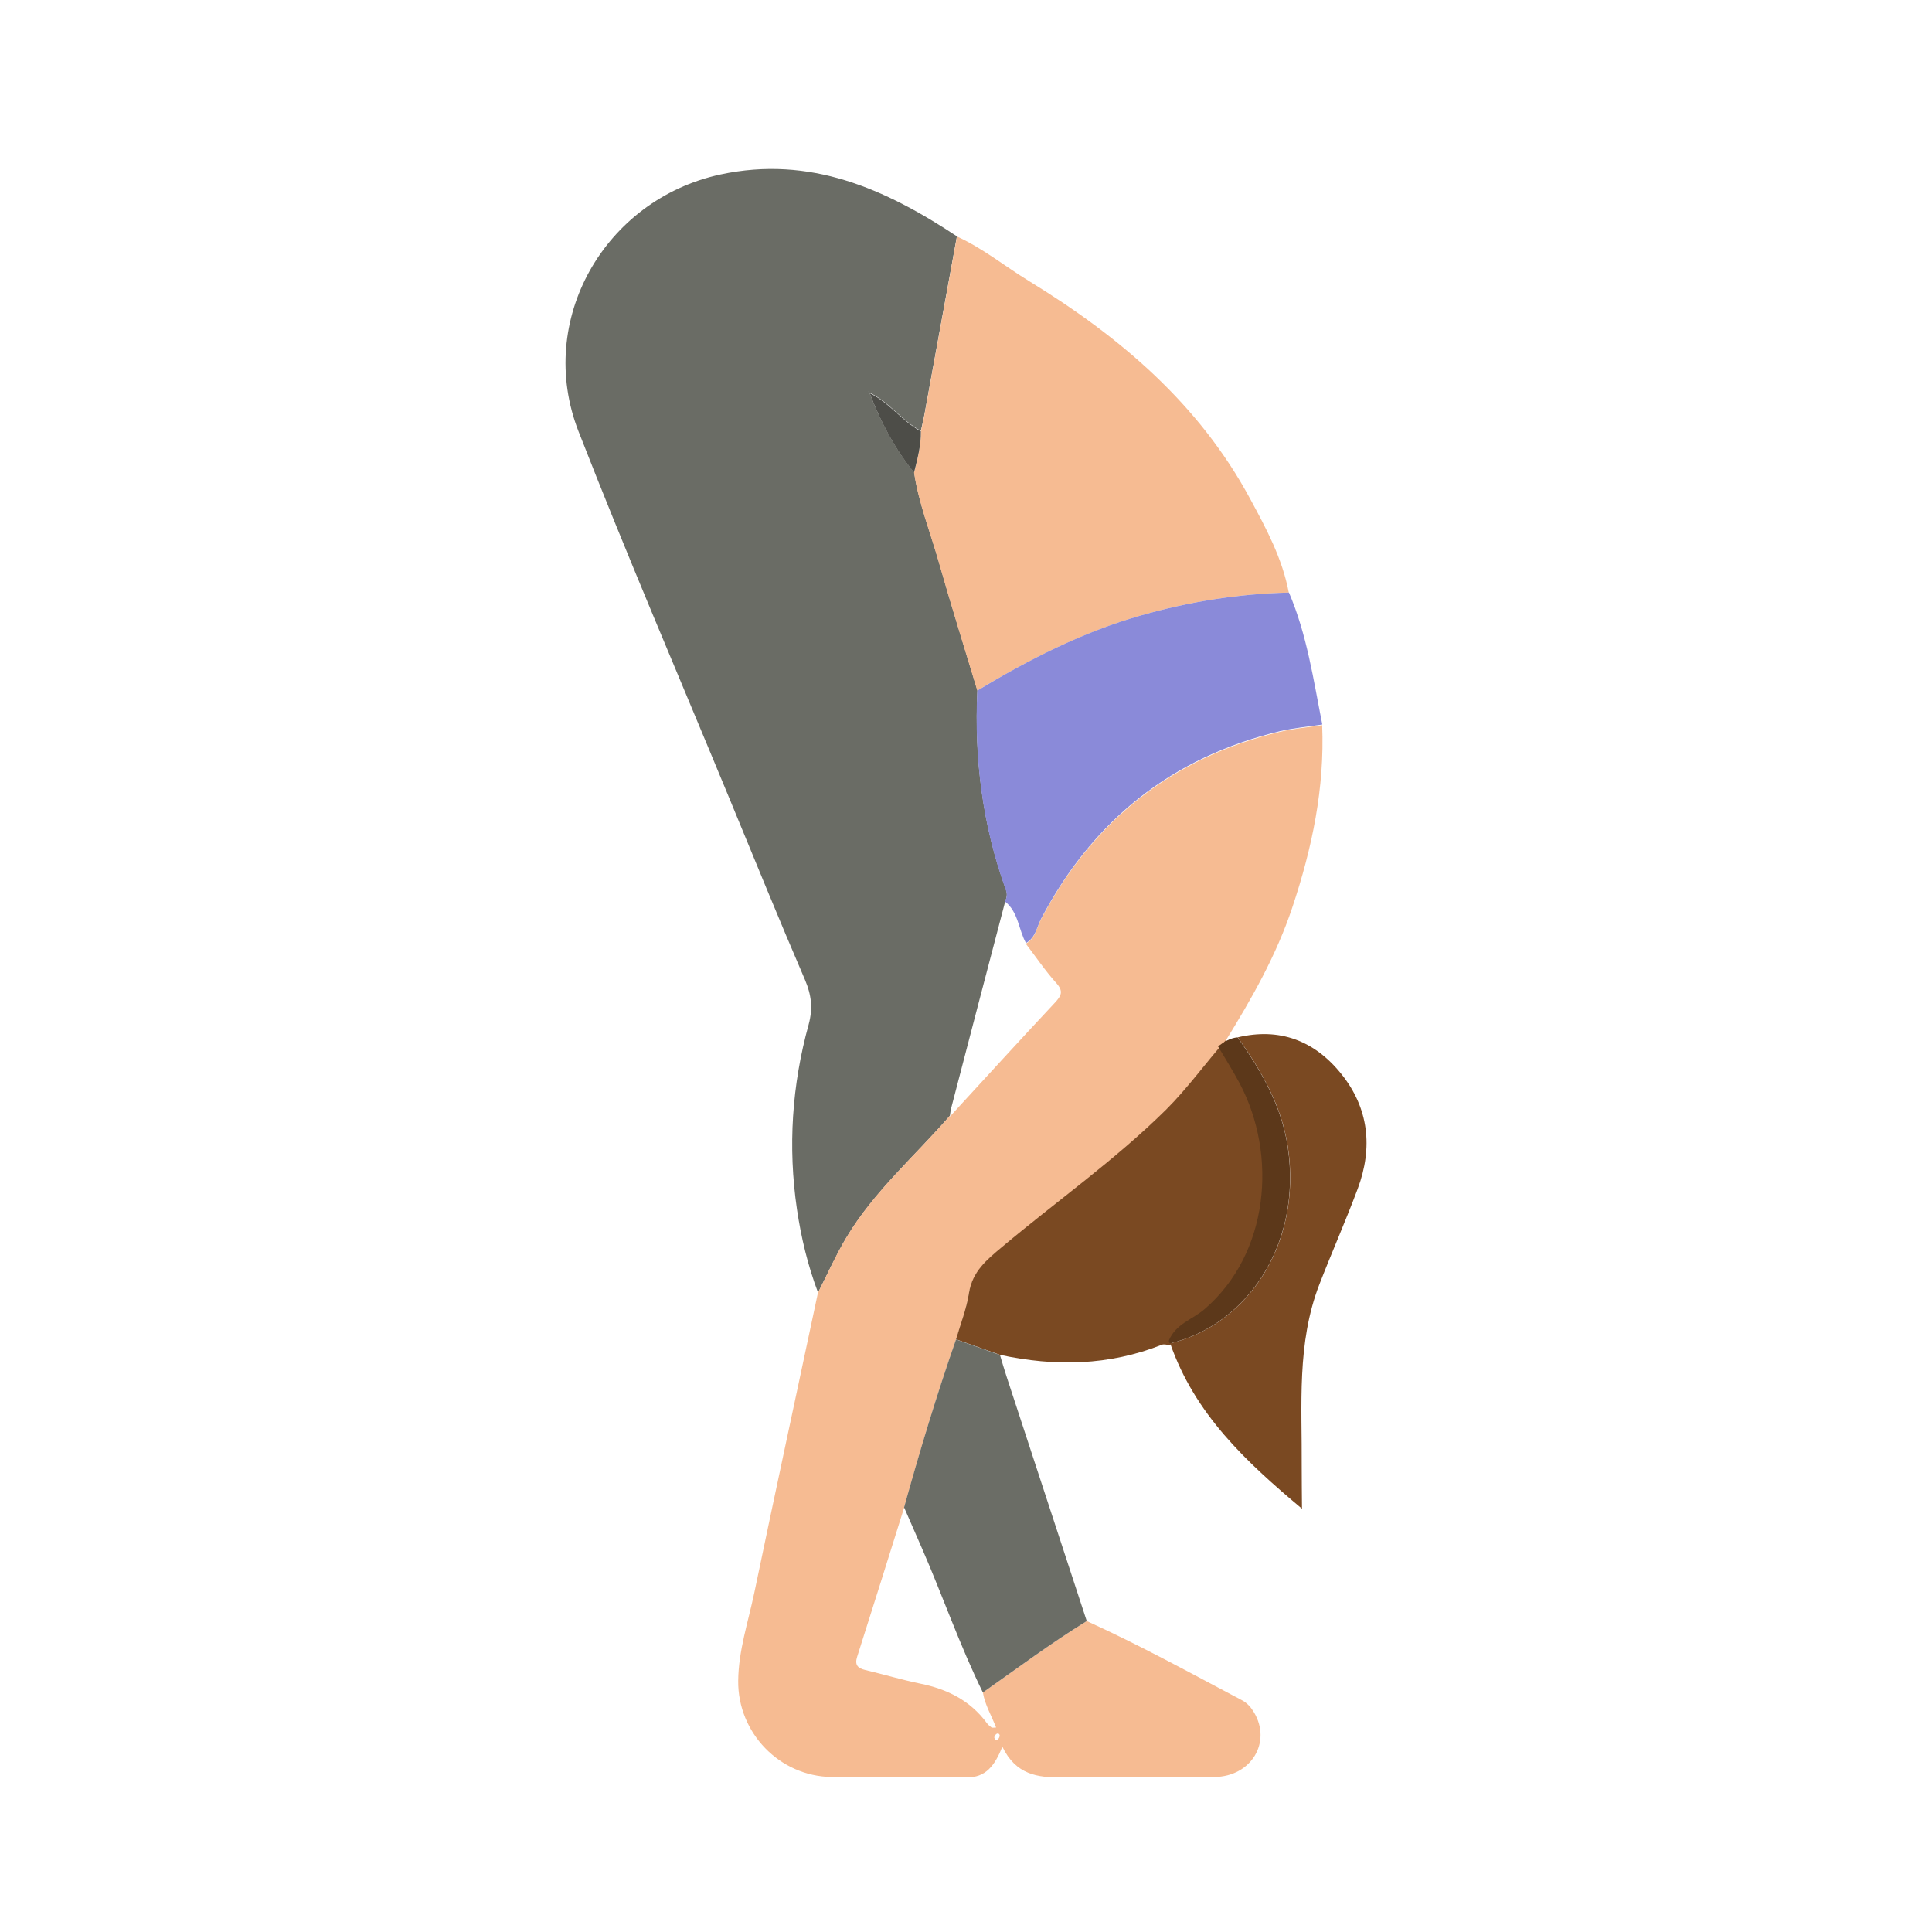
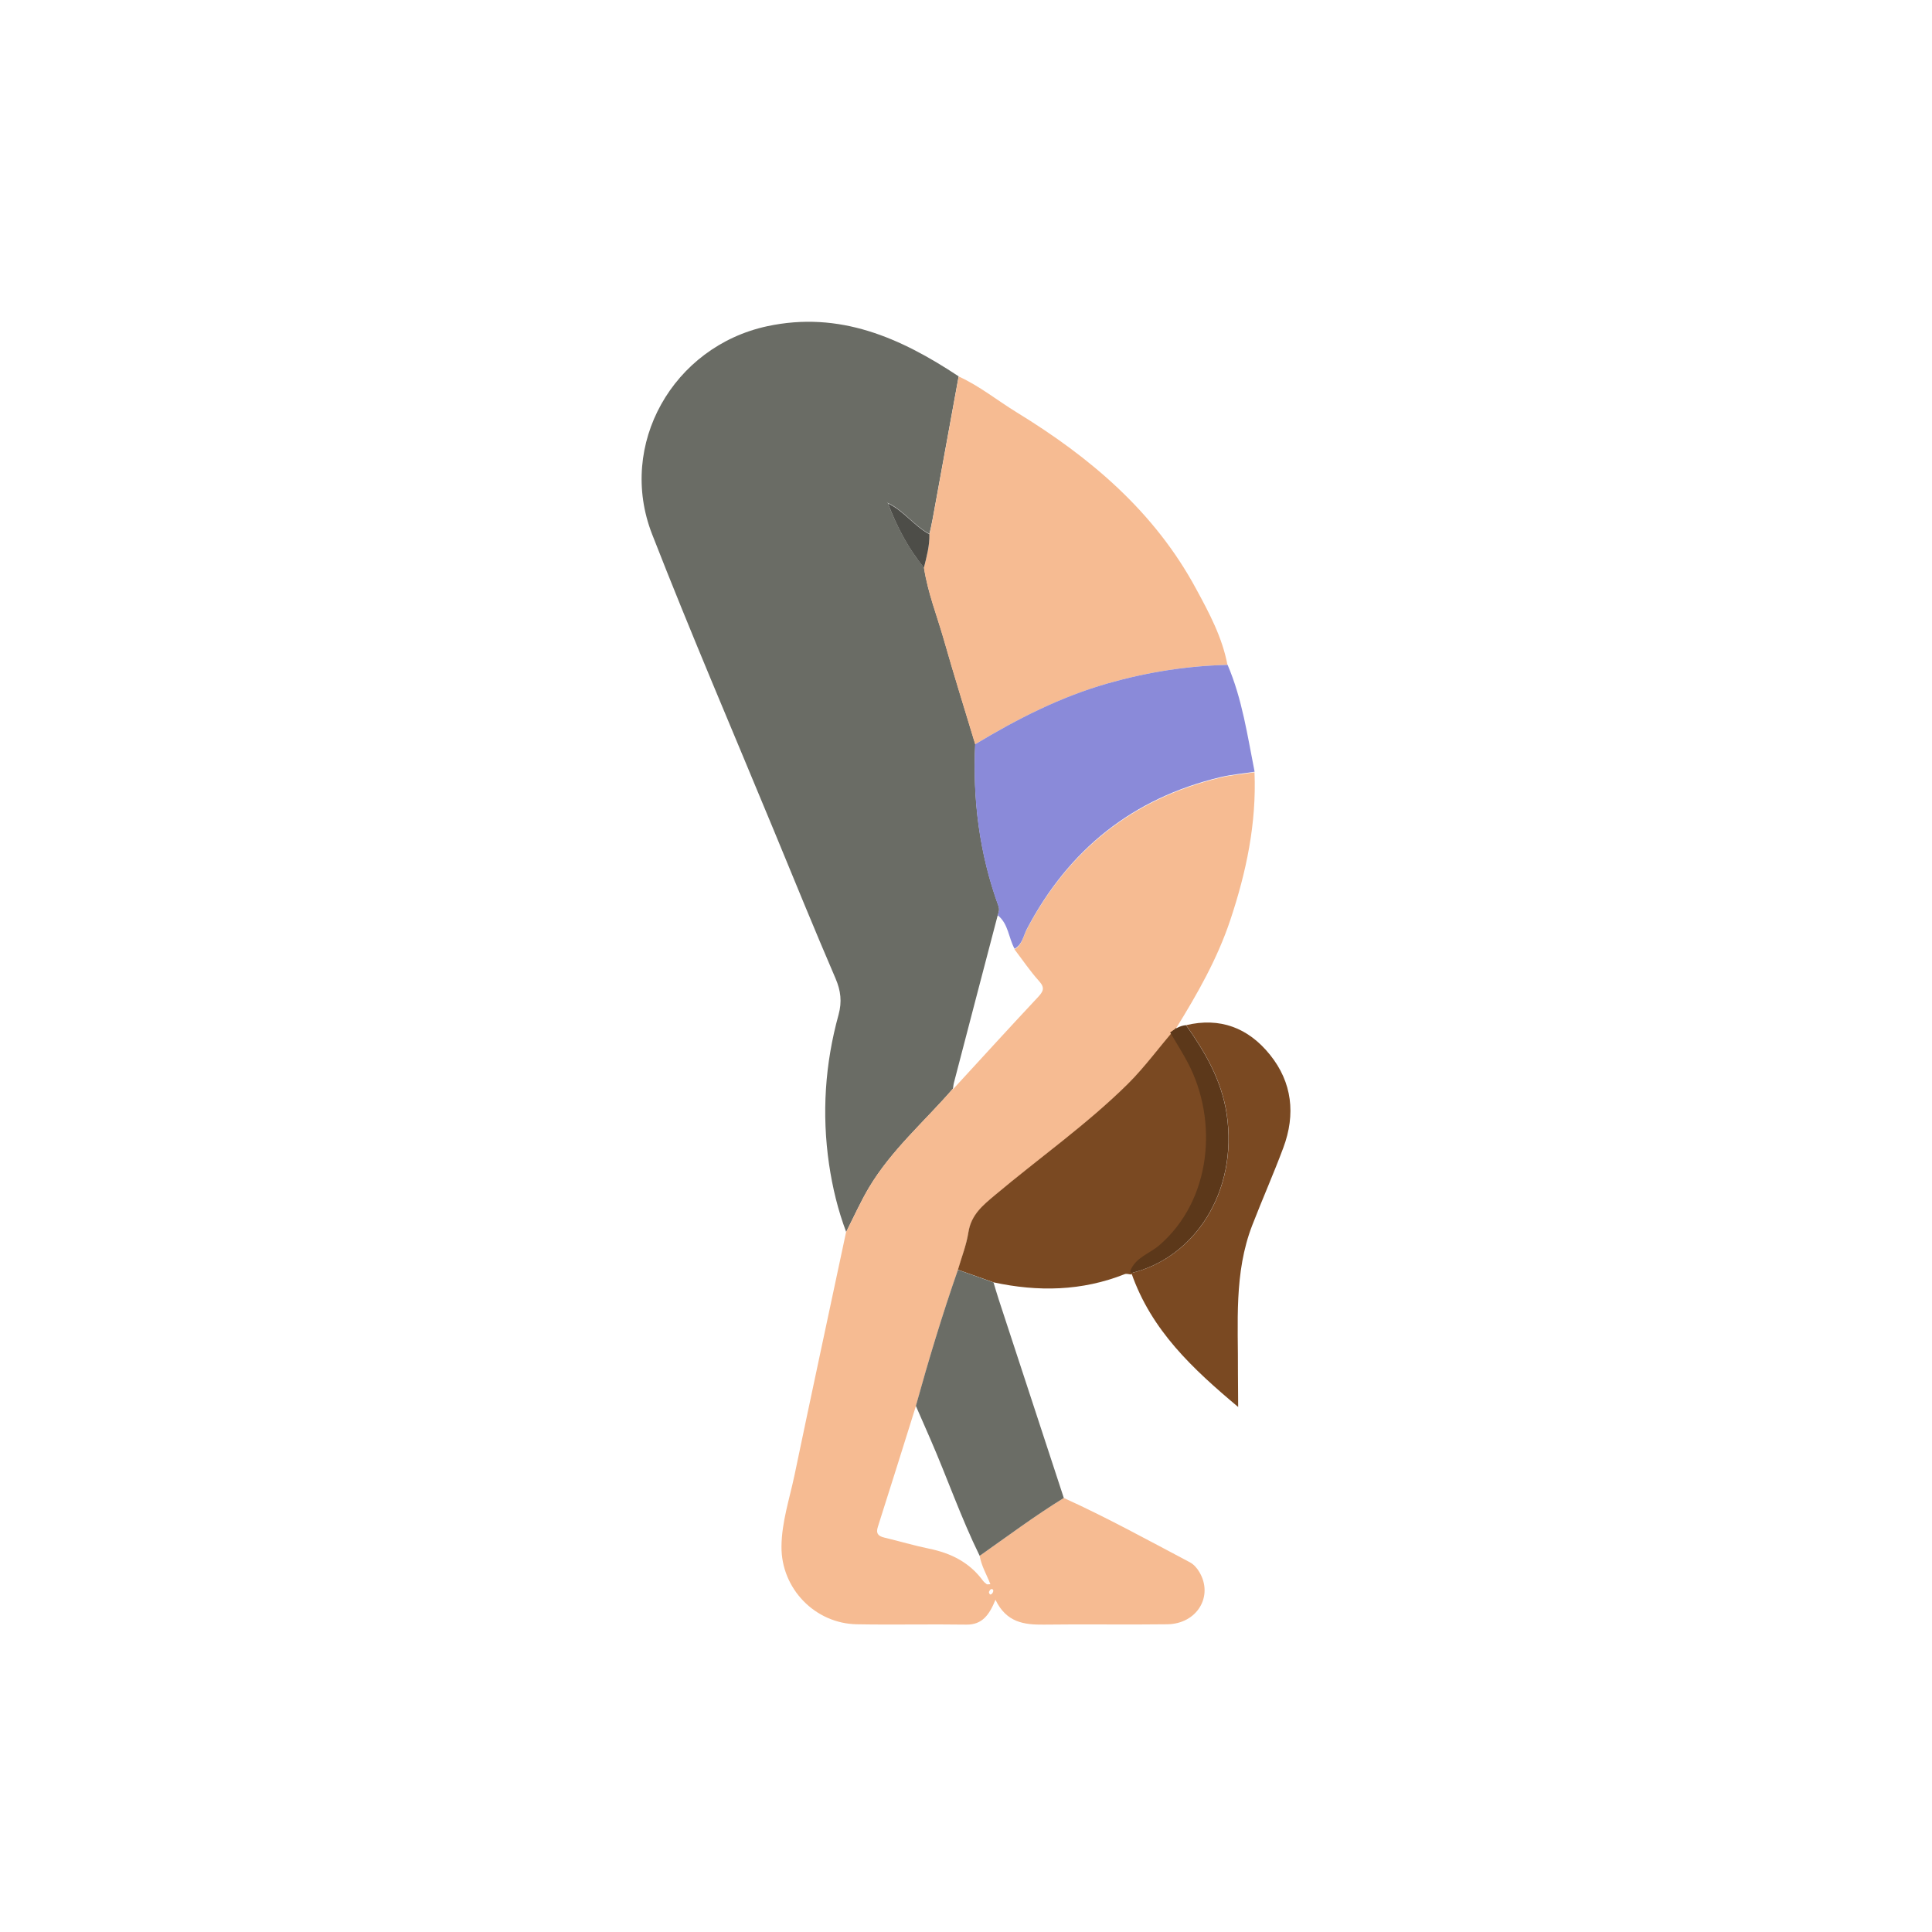
<svg xmlns="http://www.w3.org/2000/svg" width="500" height="500" viewBox="0 0 500 500" fill="none">
-   <path d="M227.734 449.552C227.875 450.116 227.981 450.61 228.546 450.258C228.828 450.081 229.11 449.622 229.146 449.27C229.181 448.811 228.828 448.458 228.369 448.705C228.087 448.846 227.946 449.305 227.77 449.552H227.734Z" fill="#F5BB92" />
-   <path d="M247.666 61.173C229.075 48.861 209.636 40.182 186.458 45.156C156.401 51.648 138.55 82.975 149.698 111.585C162.081 143.336 175.557 174.663 188.575 206.167C195.102 221.971 201.558 237.847 208.331 253.581C209.989 257.461 210.412 260.954 209.284 265.117C204.944 280.816 203.886 296.797 206.25 312.954C207.343 320.327 209.072 327.56 211.718 334.545C214.117 329.782 216.304 324.914 219.02 320.327C226.182 308.333 236.801 299.196 245.832 288.753C245.938 288.012 246.008 287.307 246.22 286.566C250.841 268.786 255.498 251.041 260.155 233.26C260.508 232.308 260.79 231.532 260.367 230.332C254.299 213.61 252.111 196.359 252.958 178.65C249.607 167.572 246.149 156.53 242.974 145.382C240.787 137.691 237.788 130.212 236.589 122.24C231.474 116.101 227.911 109.081 225.018 101.672C224.912 101.531 224.771 101.425 224.665 101.284C224.806 101.39 224.947 101.531 225.053 101.637C230.133 104.036 233.414 108.904 238.318 111.515C238.67 109.927 239.058 108.34 239.341 106.717C242.128 91.512 244.879 76.272 247.666 61.067V61.173Z" fill="#6A6C65" />
-   <path d="M245.797 288.789C236.73 299.231 226.147 308.333 218.985 320.363C216.269 324.914 214.117 329.818 211.682 334.58C206.179 360.474 200.605 386.333 195.207 412.228C193.62 419.777 191.115 427.221 191.045 434.982C190.903 448.459 201.734 459.677 215.175 459.889C226.817 460.1 238.459 459.818 250.101 459.995C255.181 460.065 257.438 456.89 259.414 452.057C262.907 459.324 268.551 460.065 274.866 459.995C287.99 459.818 301.148 460.065 314.272 459.889C323.832 459.783 329.159 450.893 324.538 443.167C323.762 441.862 322.774 440.733 321.433 440.027C308.133 433.007 294.939 425.739 281.251 419.53C271.973 425.21 263.295 431.772 254.369 438.016C254.898 441.191 256.592 444.014 257.791 447.083C257.156 447.083 256.803 447.189 256.627 447.083C256.168 446.73 255.675 446.342 255.357 445.883C251.053 440.062 245.126 437.134 238.176 435.723C233.379 434.735 228.687 433.324 223.924 432.195C221.984 431.737 221.137 430.89 221.843 428.738C225.935 415.897 229.957 403.055 233.978 390.214C238.035 375.574 242.375 361.074 247.419 346.751C248.584 342.765 250.136 338.814 250.771 334.757C251.653 329.183 255.357 326.184 259.308 322.868C273.455 311.014 288.589 300.36 301.748 287.342C307.393 281.768 311.943 275.348 317.129 269.456C323.938 258.45 330.324 247.231 334.451 234.848C339.566 219.537 342.847 203.944 342.177 187.681C338.508 188.246 334.769 188.528 331.205 189.41C303.23 196.148 282.768 212.517 269.398 237.953C268.269 240.105 267.951 242.892 265.482 244.232C268.093 247.654 270.491 251.217 273.349 254.392C275.289 256.544 274.69 257.673 272.996 259.508C263.859 269.245 254.863 279.158 245.832 288.965L245.797 288.789ZM257.333 449.552C257.474 449.305 257.615 448.847 257.932 448.706C258.391 448.459 258.779 448.847 258.708 449.27C258.673 449.623 258.426 450.046 258.109 450.258C257.58 450.611 257.438 450.081 257.297 449.552H257.333Z" fill="#F6BB92" />
-   <path d="M236.554 122.31C237.753 130.283 240.752 137.762 242.939 145.453C246.114 156.601 249.571 167.643 252.923 178.72C266.328 170.641 280.228 163.586 295.363 159.247C307.851 155.683 320.551 153.673 333.534 153.355C331.876 144.571 327.748 136.845 323.55 129.119C310.25 104.424 289.718 87.067 266.258 72.709C260.049 68.899 254.334 64.242 247.666 61.208C244.879 76.413 242.127 91.653 239.341 106.858C239.058 108.481 238.67 110.069 238.317 111.656C238.388 115.325 237.435 118.853 236.554 122.345V122.31Z" fill="#F6BB92" />
-   <path d="M333.533 153.355C320.551 153.673 307.851 155.683 295.362 159.247C280.228 163.551 266.328 170.641 252.922 178.72C252.076 196.43 254.263 213.716 260.331 230.403C260.754 231.602 260.472 232.379 260.119 233.331C263.576 236.083 263.576 240.563 265.517 244.056C267.986 242.715 268.304 239.963 269.433 237.776C282.803 212.34 303.229 195.971 331.24 189.233C334.839 188.387 338.543 188.069 342.212 187.505C339.919 175.969 338.261 164.256 333.569 153.32L333.533 153.355Z" fill="#8A8AD9" />
-   <path d="M317.13 269.315C311.908 275.207 307.358 281.628 301.748 287.202C288.589 300.219 273.42 310.873 259.308 322.727C255.357 326.043 251.653 329.042 250.771 334.616C250.136 338.708 248.584 342.624 247.42 346.61C251.194 347.951 255.004 349.291 258.779 350.632C272.996 353.701 287.002 353.454 300.69 348.021C301.29 347.774 302.136 348.092 302.842 348.127C304.218 345.517 307.111 345.093 309.368 343.823C315.965 340.154 320.305 334.122 325.526 329.042C326.373 324.103 329.265 319.834 330.077 314.824C331.558 305.934 330.818 297.362 327.043 289.212C323.903 282.51 320.481 275.948 317.165 269.315H317.13Z" fill="#7A4922" />
-   <path d="M258.779 350.667C255.004 349.327 251.194 347.986 247.42 346.646C242.41 360.969 238.035 375.503 233.978 390.108C235.531 393.636 237.048 397.164 238.6 400.692C243.998 413.075 248.407 425.881 254.369 438.016C263.26 431.772 271.973 425.246 281.251 419.531C274.337 398.399 267.387 377.302 260.473 356.171C259.873 354.336 259.344 352.502 258.779 350.632V350.667Z" fill="#6B6D66" />
-   <path d="M236.554 122.31C237.436 118.782 238.388 115.29 238.318 111.621C233.414 108.975 230.133 104.142 225.053 101.743C227.91 109.186 231.509 116.172 236.624 122.345L236.554 122.31Z" fill="#4D4D48" />
-   <path d="M225.053 101.743C224.912 101.637 224.771 101.496 224.665 101.39C224.771 101.531 224.912 101.637 225.017 101.778L225.053 101.743Z" fill="#4D4D48" />
-   <path d="M320.305 268.468C331.1 265.893 340.166 269.244 347.151 277.958C354.207 286.742 355.371 296.938 351.385 307.627C348.28 315.953 344.682 324.067 341.472 332.357C335.545 347.633 336.991 363.684 336.885 379.56C336.885 382.911 336.921 386.263 336.956 390.461C322.421 378.254 309.227 366.013 302.842 347.668C322.986 342.835 336.991 321.739 333.322 296.938C331.7 286.072 326.408 277.076 320.34 268.468H320.305Z" fill="#7A4922" />
-   <path d="M320.305 268.468C326.373 277.076 331.664 286.072 333.287 296.938C336.956 321.739 322.951 342.835 302.807 347.668C302.56 347.456 302.454 347.21 302.525 346.857C304.324 342.588 308.663 341.459 311.732 338.813C328.454 324.42 330.677 298.949 320.799 280.322C319.07 277.076 317.094 273.972 315.225 270.797C316.777 269.632 318.365 268.609 320.305 268.468Z" fill="#5C381A" />
+   <path d="M231.966 411.991C232.08 412.449 232.166 412.849 232.623 412.563C232.852 412.42 233.08 412.049 233.109 411.763C233.137 411.391 232.852 411.106 232.48 411.306C232.252 411.42 232.137 411.791 231.994 411.991H231.966Z" fill="#F5BB92" />
+   <path d="M248.111 97.404C233.052 87.431 217.307 80.401 198.533 84.431C174.186 89.689 159.727 115.064 168.757 138.238C178.787 163.956 189.703 189.331 200.247 214.849C205.534 227.651 210.763 240.51 216.249 253.254C217.592 256.398 217.935 259.227 217.021 262.599C213.506 275.315 212.649 288.259 214.563 301.347C215.449 307.319 216.849 313.177 218.993 318.835C220.936 314.977 222.707 311.034 224.908 307.319C230.709 297.604 239.31 290.203 246.625 281.744C246.711 281.144 246.768 280.573 246.939 279.973C250.683 265.571 254.455 251.197 258.227 236.795C258.512 236.023 258.741 235.395 258.398 234.423C253.483 220.878 251.712 206.905 252.397 192.56C249.683 183.588 246.882 174.643 244.31 165.614C242.539 159.384 240.11 153.326 239.138 146.868C234.995 141.896 232.109 136.209 229.766 130.209C229.68 130.094 229.566 130.009 229.48 129.894C229.594 129.98 229.708 130.094 229.794 130.18C233.909 132.123 236.567 136.067 240.539 138.181C240.824 136.895 241.139 135.609 241.367 134.295C243.625 121.979 245.854 109.634 248.111 97.318V97.404Z" fill="#6A6C65" />
+   <path d="M246.597 281.773C239.253 290.232 230.68 297.604 224.879 307.348C222.679 311.034 220.936 315.006 218.964 318.864C214.506 339.839 209.991 360.784 205.619 381.759C204.333 387.874 202.305 393.903 202.247 400.19C202.133 411.106 210.906 420.193 221.793 420.364C231.223 420.536 240.653 420.307 250.083 420.45C254.198 420.507 256.026 417.935 257.627 414.02C260.456 419.907 265.028 420.507 270.143 420.45C280.773 420.307 291.431 420.507 302.062 420.364C309.805 420.278 314.12 413.077 310.377 406.819C309.748 405.762 308.948 404.848 307.862 404.276C297.089 398.59 286.402 392.703 275.315 387.674C267.8 392.275 260.77 397.59 253.54 402.647C253.969 405.219 255.341 407.505 256.312 409.991C255.798 409.991 255.512 410.077 255.369 409.991C254.998 409.706 254.598 409.391 254.34 409.02C250.854 404.305 246.054 401.933 240.424 400.79C236.538 399.99 232.737 398.847 228.88 397.932C227.308 397.561 226.622 396.875 227.194 395.132C230.509 384.731 233.766 374.329 237.024 363.928C240.31 352.069 243.825 340.324 247.911 328.723C248.854 325.494 250.111 322.293 250.626 319.007C251.34 314.492 254.34 312.063 257.541 309.377C269 299.776 281.259 291.146 291.917 280.602C296.489 276.087 300.176 270.886 304.376 266.114C309.891 257.198 315.063 248.111 318.407 238.081C322.55 225.68 325.208 213.049 324.665 199.876C321.693 200.333 318.664 200.562 315.778 201.276C293.117 206.734 276.544 219.993 265.714 240.596C264.799 242.339 264.542 244.597 262.542 245.682C264.656 248.454 266.599 251.34 268.914 253.912C270.486 255.655 270 256.57 268.628 258.056C261.227 265.942 253.94 273.972 246.625 281.916L246.597 281.773ZM255.941 411.992C256.055 411.792 256.169 411.42 256.427 411.306C256.798 411.106 257.112 411.42 257.055 411.763C257.027 412.049 256.827 412.392 256.569 412.563C256.141 412.849 256.026 412.42 255.912 411.992H255.941Z" fill="#F6BB92" />
+   <path d="M239.109 146.925C240.081 153.383 242.51 159.441 244.281 165.671C246.853 174.701 249.653 183.645 252.368 192.617C263.227 186.074 274.486 180.359 286.744 176.844C296.86 173.958 307.147 172.329 317.663 172.072C316.32 164.956 312.977 158.698 309.576 152.44C298.803 132.438 282.172 118.378 263.17 106.748C258.14 103.662 253.511 99.89 248.11 97.433C245.853 109.749 243.624 122.093 241.367 134.409C241.138 135.724 240.824 137.01 240.538 138.296C240.595 141.267 239.824 144.125 239.109 146.954V146.925Z" fill="#F6BB92" />
+   <path d="M317.663 172.072C307.148 172.329 296.86 173.958 286.745 176.844C274.486 180.33 263.227 186.074 252.368 192.618C251.683 206.963 253.454 220.965 258.369 234.481C258.712 235.452 258.484 236.081 258.198 236.853C260.998 239.081 260.998 242.711 262.57 245.54C264.57 244.454 264.827 242.225 265.742 240.453C276.572 219.85 293.117 206.591 315.806 201.133C318.721 200.447 321.721 200.19 324.693 199.733C322.835 190.389 321.492 180.902 317.692 172.043L317.663 172.072Z" fill="#8A8AD9" />
+   <path d="M304.376 266C300.147 270.772 296.461 275.972 291.917 280.487C281.258 291.032 268.971 299.661 257.541 309.263C254.34 311.949 251.34 314.378 250.626 318.893C250.111 322.207 248.854 325.379 247.911 328.608C250.968 329.694 254.055 330.78 257.112 331.866C268.628 334.352 279.973 334.152 291.06 329.751C291.546 329.551 292.231 329.809 292.803 329.837C293.917 327.722 296.261 327.38 298.089 326.351C303.433 323.379 306.948 318.493 311.177 314.378C311.863 310.377 314.206 306.92 314.863 302.862C316.063 295.661 315.463 288.717 312.406 282.116C309.862 276.687 307.091 271.372 304.405 266H304.376Z" fill="#7A4922" />
+   <path d="M257.112 331.895C254.055 330.809 250.969 329.723 247.911 328.637C243.853 340.239 240.31 352.012 237.024 363.842C238.281 366.7 239.51 369.557 240.767 372.415C245.139 382.445 248.711 392.818 253.54 402.648C260.741 397.59 267.8 392.303 275.315 387.674C269.714 370.557 264.085 353.469 258.484 336.353C257.998 334.867 257.57 333.381 257.112 331.866V331.895Z" fill="#6B6D66" />
+   <path d="M239.11 146.925C239.824 144.068 240.596 141.239 240.539 138.267C236.567 136.124 233.909 132.209 229.794 130.266C232.109 136.295 235.023 141.953 239.167 146.954L239.11 146.925Z" fill="#4D4D48" />
+   <path d="M229.793 130.266C229.679 130.18 229.565 130.066 229.479 129.98C229.565 130.094 229.679 130.18 229.765 130.294L229.793 130.266Z" fill="#4D4D48" />
+   <path d="M306.948 265.313C315.692 263.227 323.036 265.942 328.694 273C334.409 280.116 335.352 288.374 332.123 297.032C329.608 303.776 326.694 310.348 324.093 317.064C319.293 329.437 320.464 342.439 320.378 355.298C320.378 358.012 320.407 360.727 320.436 364.127C308.662 354.24 297.975 344.325 292.803 329.465C309.12 325.551 320.464 308.462 317.492 288.374C316.178 279.573 311.891 272.286 306.976 265.313H306.948Z" fill="#7A4922" />
+   <path d="M306.948 265.313C311.863 272.286 316.149 279.573 317.464 288.374C320.436 308.462 309.091 325.551 292.775 329.465C292.575 329.294 292.489 329.094 292.546 328.808C294.003 325.351 297.518 324.436 300.004 322.293C313.549 310.634 315.349 290.003 307.348 274.915C305.948 272.286 304.348 269.771 302.833 267.199C304.09 266.256 305.376 265.428 306.948 265.313Z" fill="#5C381A" />
</svg>
